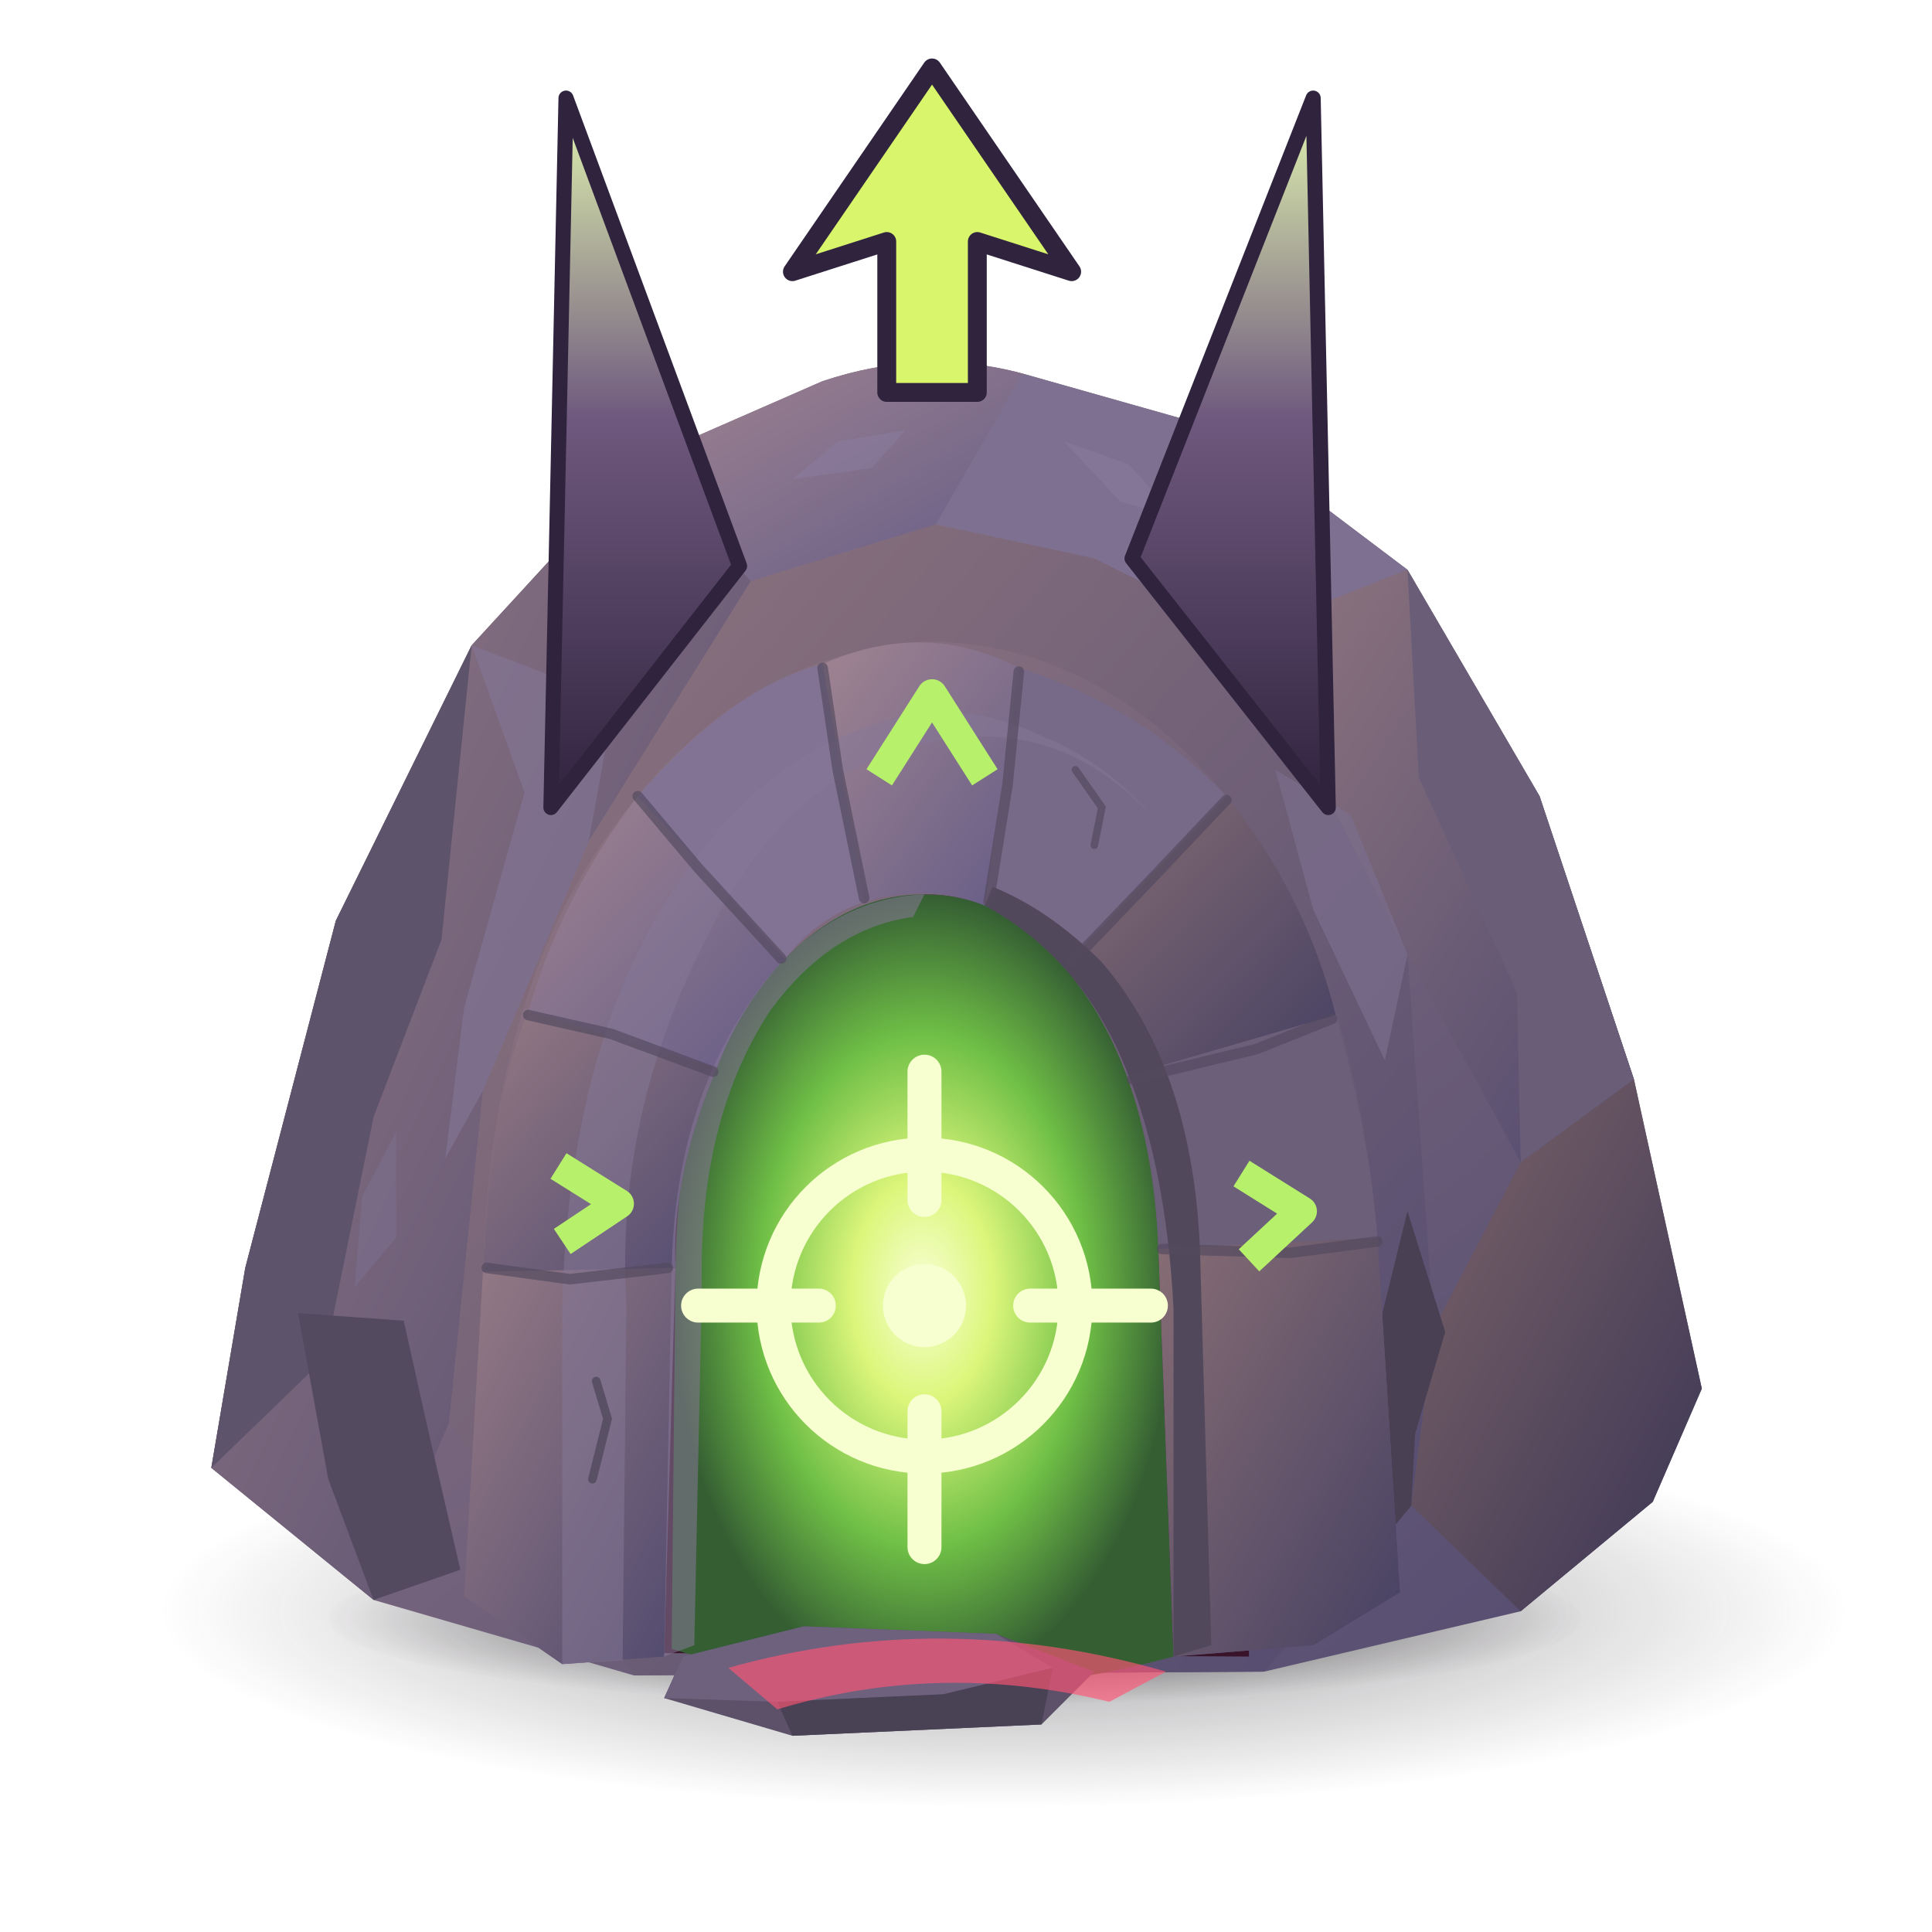
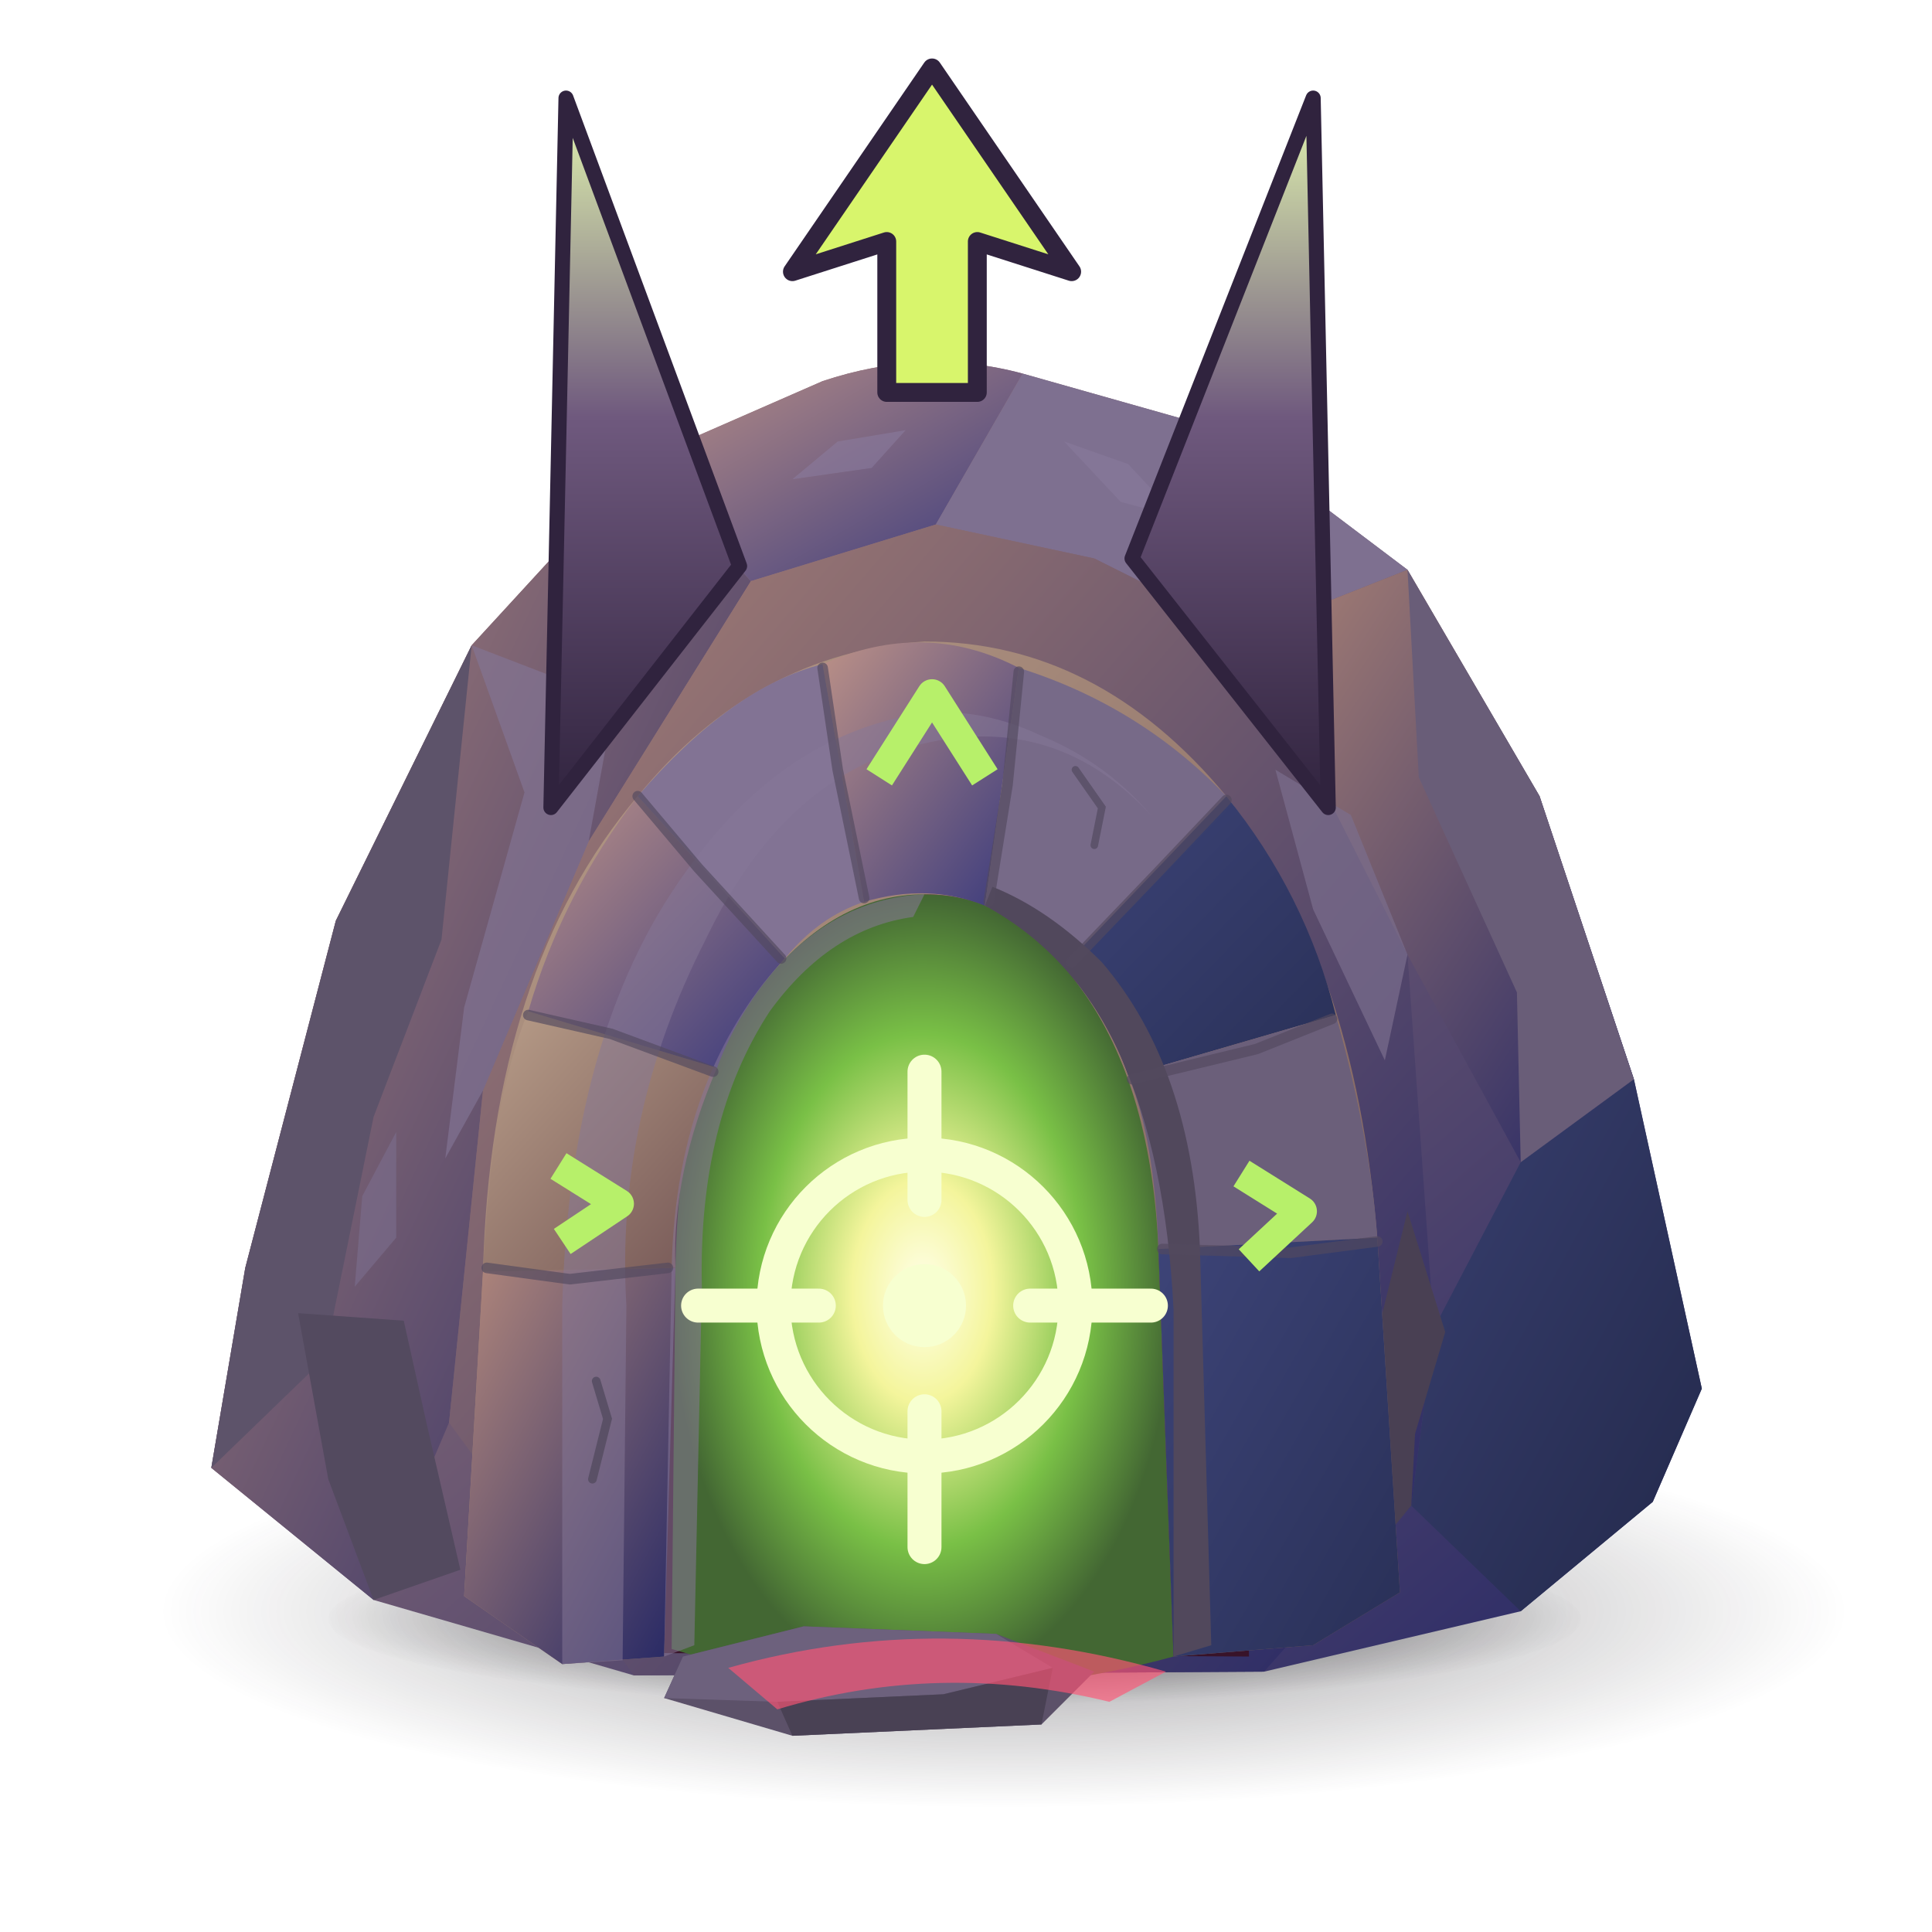
<svg xmlns="http://www.w3.org/2000/svg" width="512" height="512" viewBox="0 0 512 512" fill="none" role="img" aria-labelledby="title desc">
  <defs>
    <radialGradient id="ground">
      <stop offset="0" stop-color="#17151b" stop-opacity="0.39" />
      <stop offset="0.5" stop-color="#1b181f" stop-opacity="0.22" />
      <stop offset="1" stop-color="#1b181f" stop-opacity="0" />
    </radialGradient>
    <radialGradient id="contact">
      <stop offset="0" stop-color="#131115" stop-opacity="0.6" />
      <stop offset="0.55" stop-color="#131115" stop-opacity="0.3" />
      <stop offset="1" stop-color="#131115" stop-opacity="0" />
    </radialGradient>
    <linearGradient id="dome" x1="0%" y1="0%" x2="100%" y2="100%">
-       <stop stop-color="#997d88" />
-       <stop offset="1" stop-color="#524b70" />
+       <stop stop-color="#b58a7e" />
+       <stop offset="1" stop-color="#262866" />
    </linearGradient>
    <linearGradient id="left" x1="0%" y1="0%" x2="100%" y2="100%">
-       <stop stop-color="#957a85" />
-       <stop offset="1" stop-color="#524b6f" />
+       <stop stop-color="#b1877b" />
+       <stop offset="1" stop-color="#262865" />
    </linearGradient>
    <linearGradient id="front" x1="0%" y1="0%" x2="100%" y2="100%">
-       <stop stop-color="#90767f" />
-       <stop offset="1" stop-color="#514a6f" />
+       <stop stop-color="#ac8375" />
+       <stop offset="1" stop-color="#252765" />
    </linearGradient>
    <linearGradient id="right" x1="0%" y1="0%" x2="100%" y2="100%">
-       <stop stop-color="#7d6469" />
-       <stop offset="1" stop-color="#3a3554" />
+       <stop stop-color="#383f6f" />
+       <stop offset="1" stop-color="#23294b" />
    </linearGradient>
    <linearGradient id="light" x1="0%" y1="0%" x2="100%" y2="100%">
-       <stop stop-color="#a08491" />
-       <stop offset="1" stop-color="#665d87" />
+       <stop stop-color="#bc9187" />
+       <stop offset="1" stop-color="#3a3a7d" />
    </linearGradient>
    <linearGradient id="arch" x1="0%" y1="0%" x2="100%" y2="100%">
-       <stop stop-color="#947983" />
-       <stop offset="1" stop-color="#534c71" />
+       <stop stop-color="#b99e89" />
+       <stop offset="1" stop-color="#755756" />
    </linearGradient>
    <linearGradient id="arch-right" x1="0%" y1="0%" x2="100%" y2="100%">
-       <stop stop-color="#876d74" />
-       <stop offset="1" stop-color="#464163" />
+       <stop stop-color="#3d4478" />
+       <stop offset="1" stop-color="#293057" />
    </linearGradient>
    <linearGradient id="reveal" x1="0%" y1="0%" x2="100%" y2="100%">
-       <stop stop-color="#4f3b34" />
-       <stop offset="1" stop-color="#18172d" />
+       <stop stop-color="#937c5e" />
+       <stop offset="1" stop-color="#543a30" />
    </linearGradient>
    <linearGradient id="cave" x1="0%" y1="0%" x2="100%" y2="100%">
-       <stop stop-color="#211200" />
-       <stop offset="1" stop-color="#0f1024" />
+       <stop stop-color="#3d1f00" />
+       <stop offset="1" stop-color="#00001a" />
    </linearGradient>
    <linearGradient id="floor" x1="0%" y1="0%" x2="100%" y2="100%">
-       <stop stop-color="#55413b" />
-       <stop offset="1" stop-color="#18172d" />
+       <stop stop-color="#967f61" />
+       <stop offset="1" stop-color="#543a30" />
    </linearGradient>
    <linearGradient id="gold" x1="0%" y1="0%" x2="100%" y2="100%">
-       <stop stop-color="#90757f" />
-       <stop offset="1" stop-color="#4d4669" />
+       <stop stop-color="#ac8275" />
+       <stop offset="1" stop-color="#21235f" />
    </linearGradient>
    <radialGradient id="rift">
-       <stop offset="0" stop-color="#f8ffd5" />
-       <stop offset=".28" stop-color="#dcf67b" />
-       <stop offset=".65" stop-color="#6fbf46" />
-       <stop offset="1" stop-color="#355f33" />
+       <stop offset="0" stop-color="#ffffea" />
+       <stop offset=".28" stop-color="#f4f59c" />
+       <stop offset=".65" stop-color="#79c046" />
+       <stop offset="1" stop-color="#436733" />
    </radialGradient>
    <linearGradient id="horn">
      <stop stop-color="#cbbbd8" />
      <stop offset=".5" stop-color="#6f597e" />
      <stop offset="1" stop-color="#30233e" />
    </linearGradient>
    <linearGradient id="spire" x1="0%" y1="0%" x2="0%" y2="100%">
      <stop stop-color="#e3f7b0" />
      <stop offset=".45" stop-color="#6f597e" />
      <stop offset="1" stop-color="#30233e" />
    </linearGradient>
  </defs>
  <g id="ground-shadows">
    <ellipse cx="266" cy="427" rx="224" ry="52" fill="url(#ground)" />
    <ellipse cx="253" cy="429" rx="166" ry="23" fill="url(#contact)" />
  </g>
  <g id="obsidian-mound">
    <path d="M56 389 L65 336 L89 244 L125 171 L170 122 L218 101 Q245 92 271 99 L324 114 L373 151 L408 211 L433 286 L451 368 L438 398 L403 427 L335 443 L168 444 L99 424 Z" fill="url(#dome)" />
    <path d="M56 389 L65 336 L89 244 L125 171 L170 122 L199 154 L156 223 L128 289 L119 377 L99 424 Z" fill="url(#left)" />
    <path d="M56 389 L86 360 L99 296 L117 249 L125 171 L89 244 L65 336 Z" fill="#5d536a" />
    <path d="M170 122 L218 101 Q245 92 271 99 L248 139 L199 154 Z" fill="url(#light)" />
    <path d="M271 99 L324 114 L373 151 L330 168 L290 148 L248 139 Z" fill="#7e7090" />
    <path d="M373 151 L408 211 L433 286 L403 308 L373 253 L330 168 Z" fill="url(#front)" />
    <path d="M433 286 L451 368 L438 398 L403 427 L374 399 L380 352 L403 308 Z" fill="url(#right)" />
    <path d="M373 151 L376 206 L402 263 L403 308 L433 286 L408 211 Z" fill="#695d78" />
    <path d="M199 154 L248 139 L290 148 L330 168 L373 253 L380 352 L374 399 L335 443 L168 444 L119 377 L128 289 L156 223 Z" fill="url(#front)" />
    <path d="M125 171 L151 181 L164 179 L156 223 L128 289 L118 307 L123 267 L139 210 Z" fill="#837495" opacity=".65" />
    <path d="M79 348 L87 392 L99 424 L122 416 L113 377 L107 350 Z" fill="#534a5f" />
    <path d="M338 204 L358 216 L373 253 L367 281 L348 241 Z" fill="#7b6e8d" opacity=".7" />
    <path d="M373 321 L383 353 L375 380 L374 399 L360 416 L355 394 Z" fill="#494053" />
    <path d="M210 127 L222 117 L240 114 L231 124 Z" fill="#8b7c9f" opacity=".55" />
    <path d="M282 117 L299 123 L312 137 L297 133 Z" fill="#8a7b9e" opacity=".5" />
    <path d="M96 317 L105 300 L105 328 L94 341 Z" fill="#7b6e8d" opacity=".6" />
  </g>
  <g id="recessed-entrance">
    <path d="M160 438 L164 328 Q168 214 245 208 Q324 219 329 335 L331 439 Z" fill="#381329" />
    <path d="M178 437 L179 336 Q180 279 203 259 Q222 235 245 237 Q269 237 285 260 Q307 285 307 331 L311 439 Q245 457 178 437Z" fill="url(#rift)" />
  </g>
  <g id="carved-stone-arch">
    <path d="M123 423 L128 337 Q130 257 169 211 Q200 173 245 170 Q291 170 325 211 Q359 254 365 328 L371 422 L348 436 L311 439 L307 331 Q305 286 285 260 Q269 237 245 237 Q221 237 202 261 Q179 291 178 336 L176 439 L149 441 Z" fill="url(#arch)" />
    <path d="M123 423 L128 337 L179 336 L176 439 L149 441 Z" fill="url(#left)" />
    <path d="M128 337 Q130 292 140 268 L190 283 Q178 311 179 336 Z" fill="url(#arch)" />
    <path d="M140 268 Q149 237 169 211 L208 254 Q196 267 190 283 Z" fill="url(#light)" />
    <path d="M169 211 Q194 182 218 176 L229 239 Q217 243 208 254 Z" fill="#827394" />
    <path d="M218 176 Q245 164 270 177 L261 240 Q246 234 229 239 Z" fill="url(#light)" />
    <path d="M270 177 Q302 187 325 211 L282 256 Q273 245 261 240 Z" fill="#776a88" />
    <path d="M325 211 Q346 237 354 269 L299 285 Q293 268 282 256 Z" fill="url(#arch-right)" />
    <path d="M354 269 Q363 301 365 328 L307 331 Q306 302 299 285 Z" fill="#6b5f7a" />
    <path d="M365 328 L371 422 L348 436 L311 439 L307 331 Z" fill="url(#arch-right)" />
    <path d="M149 441 L149 346 Q151 271 184 228 Q207 197 239 190 Q257 186 276 195 Q293 202 305 216 Q280 189 245 197 Q208 205 187 249 Q163 296 166 346 L165 440 Z" fill="#867798" opacity=".51" />
    <path d="M261 240 Q285 253 297 280 Q309 307 311 347 L311 439 L321 436 L318 331 Q316 283 292 255 Q278 241 263 235 Z" fill="#51485c" />
    <path d="M176 439 L178 336 Q179 291 202 261 Q220 238 245 237 L242 243 Q220 246 204 268 Q185 297 186 341 L184 436 Z" fill="#867798" opacity=".55" />
    <path d="M129 336 L151 339 L177 336" fill="none" stroke="#52495e" stroke-opacity=".66" stroke-width="2.8" stroke-linecap="round" stroke-linejoin="round" />
    <path d="M140 269 L162 274 L189 284" fill="none" stroke="#52495e" stroke-opacity=".66" stroke-width="2.8" stroke-linecap="round" stroke-linejoin="round" />
    <path d="M169 211 L185 230 L207 254" fill="none" stroke="#52495e" stroke-opacity=".66" stroke-width="2.8" stroke-linecap="round" stroke-linejoin="round" />
    <path d="M218 177 L222 204 L229 238" fill="none" stroke="#52495e" stroke-opacity=".66" stroke-width="2.8" stroke-linecap="round" stroke-linejoin="round" />
    <path d="M270 178 L267 208 L262 239" fill="none" stroke="#52495e" stroke-opacity=".66" stroke-width="2.8" stroke-linecap="round" stroke-linejoin="round" />
    <path d="M325 212 L307 231 L284 255" fill="none" stroke="#52495e" stroke-opacity=".66" stroke-width="2.8" stroke-linecap="round" stroke-linejoin="round" />
    <path d="M353 270 L333 278 L300 286" fill="none" stroke="#52495e" stroke-opacity=".66" stroke-width="2.8" stroke-linecap="round" stroke-linejoin="round" />
    <path d="M365 329 L342 332 L308 331" fill="none" stroke="#52495e" stroke-opacity=".66" stroke-width="2.8" stroke-linecap="round" stroke-linejoin="round" />
    <path d="M158 366 L161 376 L157 392" fill="none" stroke="#5a5066" stroke-width="2.3" stroke-linecap="round" />
    <path d="M285 204 L292 214 L290 224" fill="none" stroke="#5d536b" stroke-width="2" stroke-linecap="round" />
  </g>
  <g id="entrance-details">
    <path d="M181 439 L213 431 L264 433 L290 443 L276 457 L210 460 L176 450 Z" fill="#5c5169" />
    <path d="M181 439 L213 431 L264 433 L279 442 L250 449 L206 451 L176 450 Z" fill="#6d617d" />
    <path d="M206 451 L250 449 L279 442 L276 457 L210 460 Z" fill="#494154" />
  </g>
  <g id="horns" fill="url(#spire)" stroke="#30233e" stroke-width="4" stroke-linejoin="round">
    <path d="M146 214 L150 26 L196 150 Z" />
    <path d="M300 148 L348 26 L352 214 Z" />
  </g>
  <g id="runes" fill="none" stroke="#b7f06a" stroke-width="8" stroke-linejoin="round">
    <path d="M233 206 L247 184 L261 206" />
    <path d="M148 309 L164 319 L149 329 M329 311 L345 321 L331 334" />
  </g>
  <g id="ranged-arrow-motif">
    <path d="M247 18 L284 72 L259 64 L259 104 L235 104 L235 64 L210 72 Z" fill="#d8f56c" stroke="#30233e" stroke-width="5" stroke-linejoin="round" />
    <g fill="none" stroke="#f7ffd0" stroke-width="9" stroke-linecap="round">
      <circle cx="245" cy="346" r="40" />
      <path d="M245 284 L245 318 M245 374 L245 410 M185 346 L217 346 M273 346 L305 346" />
    </g>
    <circle cx="245" cy="346" r="11" fill="#f7ffd0" />
  </g>
  <path d="M193 442 Q250 426 309 443 L294 451 Q249 440 206 453Z" fill="#ff5575" opacity=".65" />
</svg>
